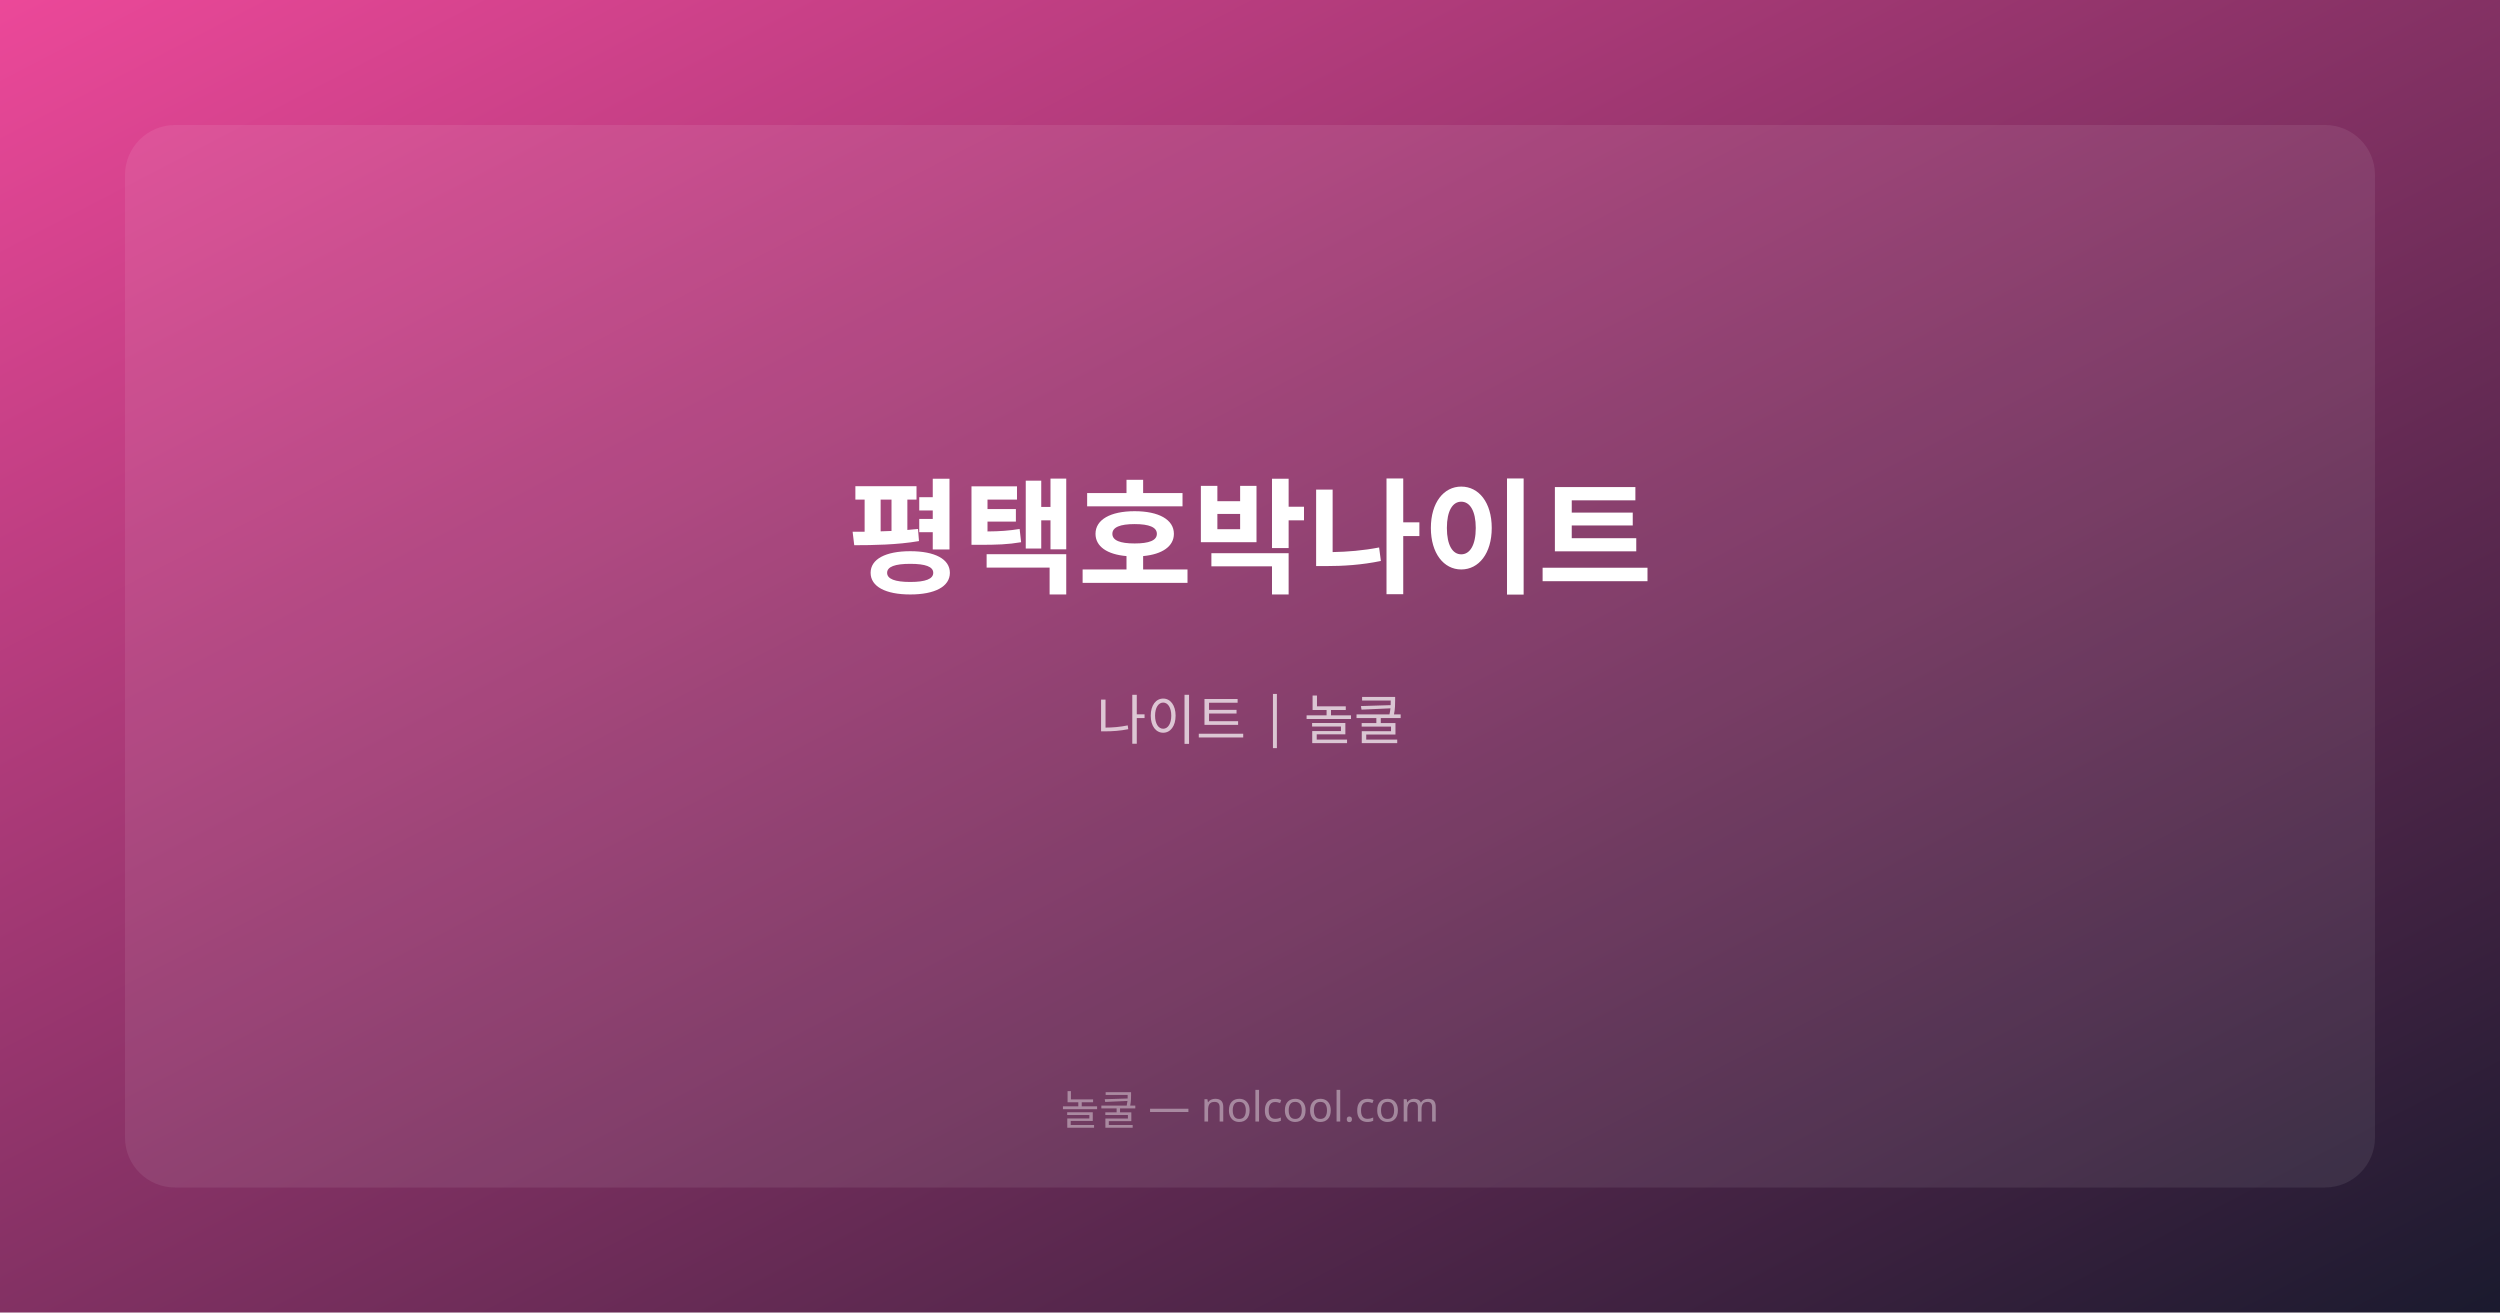
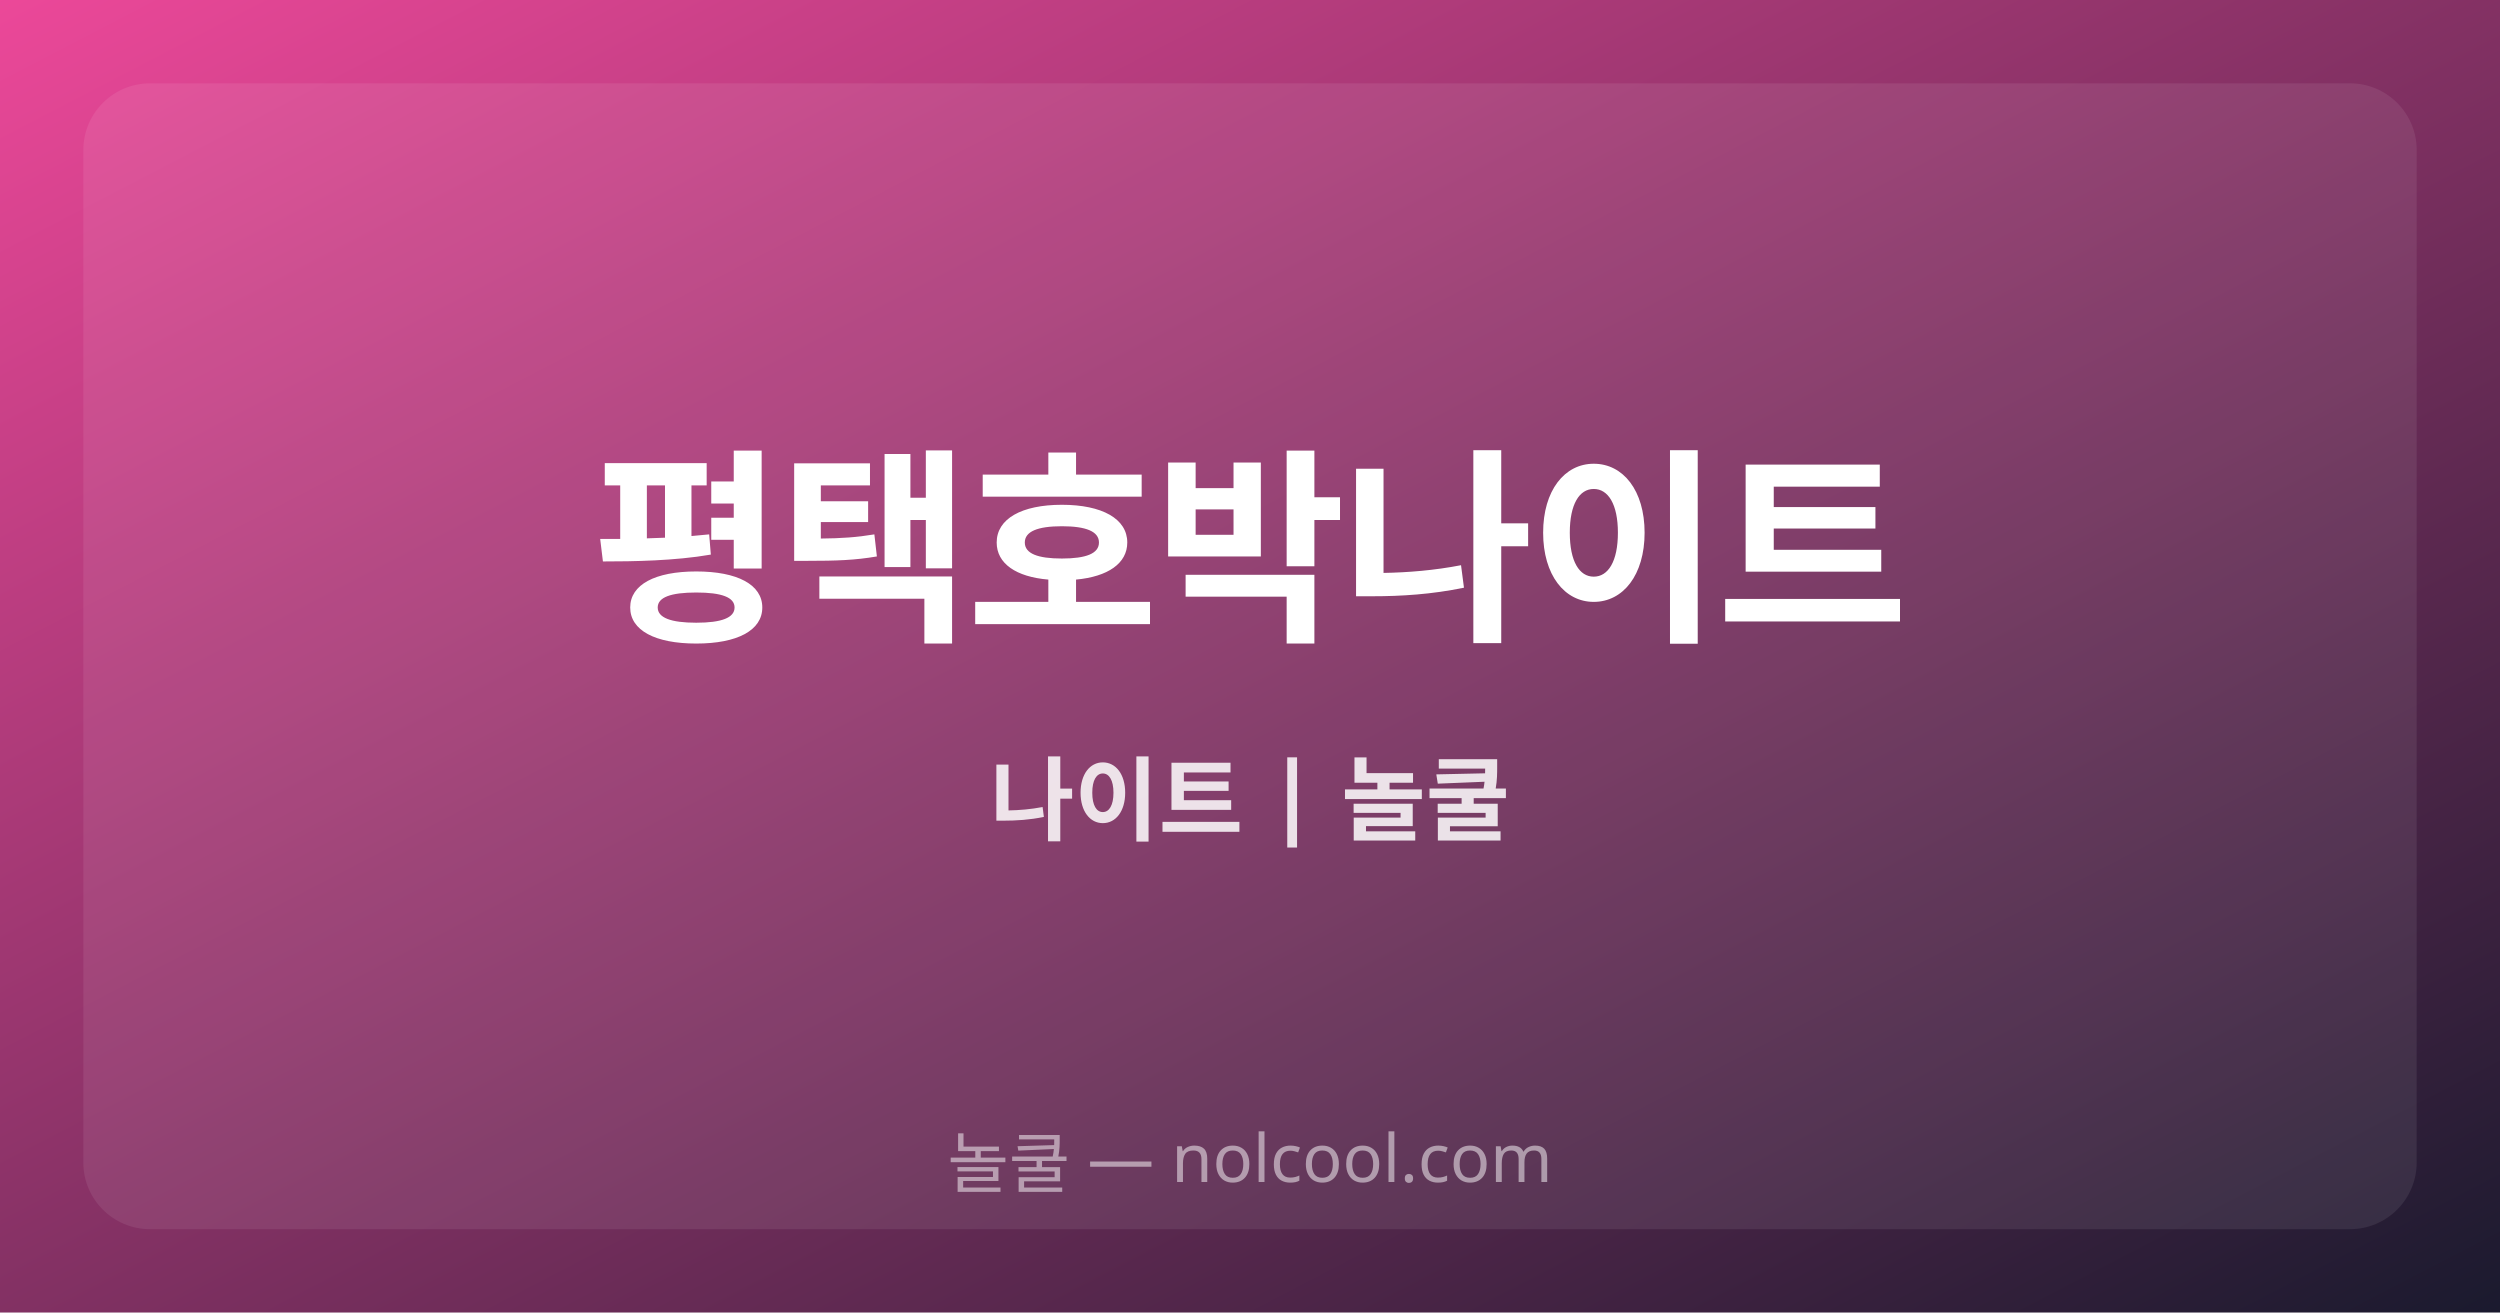
<svg xmlns="http://www.w3.org/2000/svg" width="1200" height="630" viewBox="0 0 1200 630">
  <defs>
    <linearGradient id="bg" x1="0%" y1="0%" x2="100%" y2="100%">
      <stop offset="0%" style="stop-color:#EC4899;stop-opacity:1" />
      <stop offset="100%" style="stop-color:#1a1a2e;stop-opacity:1" />
    </linearGradient>
  </defs>
  <rect width="1200" height="630" fill="url(#bg)" />
-   <rect x="60" y="60" width="1080" height="510" rx="24" fill="rgba(255,255,255,0.08)" />
-   <text x="600" y="280" text-anchor="middle" font-family="sans-serif" font-size="60" font-weight="bold" fill="white">평택호박나이트</text>
-   <text x="600" y="355" text-anchor="middle" font-family="sans-serif" font-size="26" fill="rgba(255,255,255,0.7)">나이트 | 놀쿨</text>
-   <text x="600" y="540" text-anchor="middle" font-family="sans-serif" font-size="20" fill="rgba(255,255,255,0.4)">놀쿨 — nolcool.com</text>
+   <rect x="40" y="40" width="1120" height="550" rx="32" fill="rgba(255,255,255,0.08)" />
+   <text x="600" y="300" text-anchor="middle" font-family="sans-serif" font-size="100" font-weight="900" fill="white" letter-spacing="-0.02em">평택호박나이트</text>
+   <text x="600" y="400" text-anchor="middle" font-family="sans-serif" font-size="44" font-weight="600" fill="rgba(255,255,255,0.85)">나이트 | 놀쿨</text>
+   <text x="600" y="570" text-anchor="middle" font-family="sans-serif" font-size="32" font-weight="500" fill="rgba(255,255,255,0.5)">놀쿨 — nolcool.com</text>
</svg>
